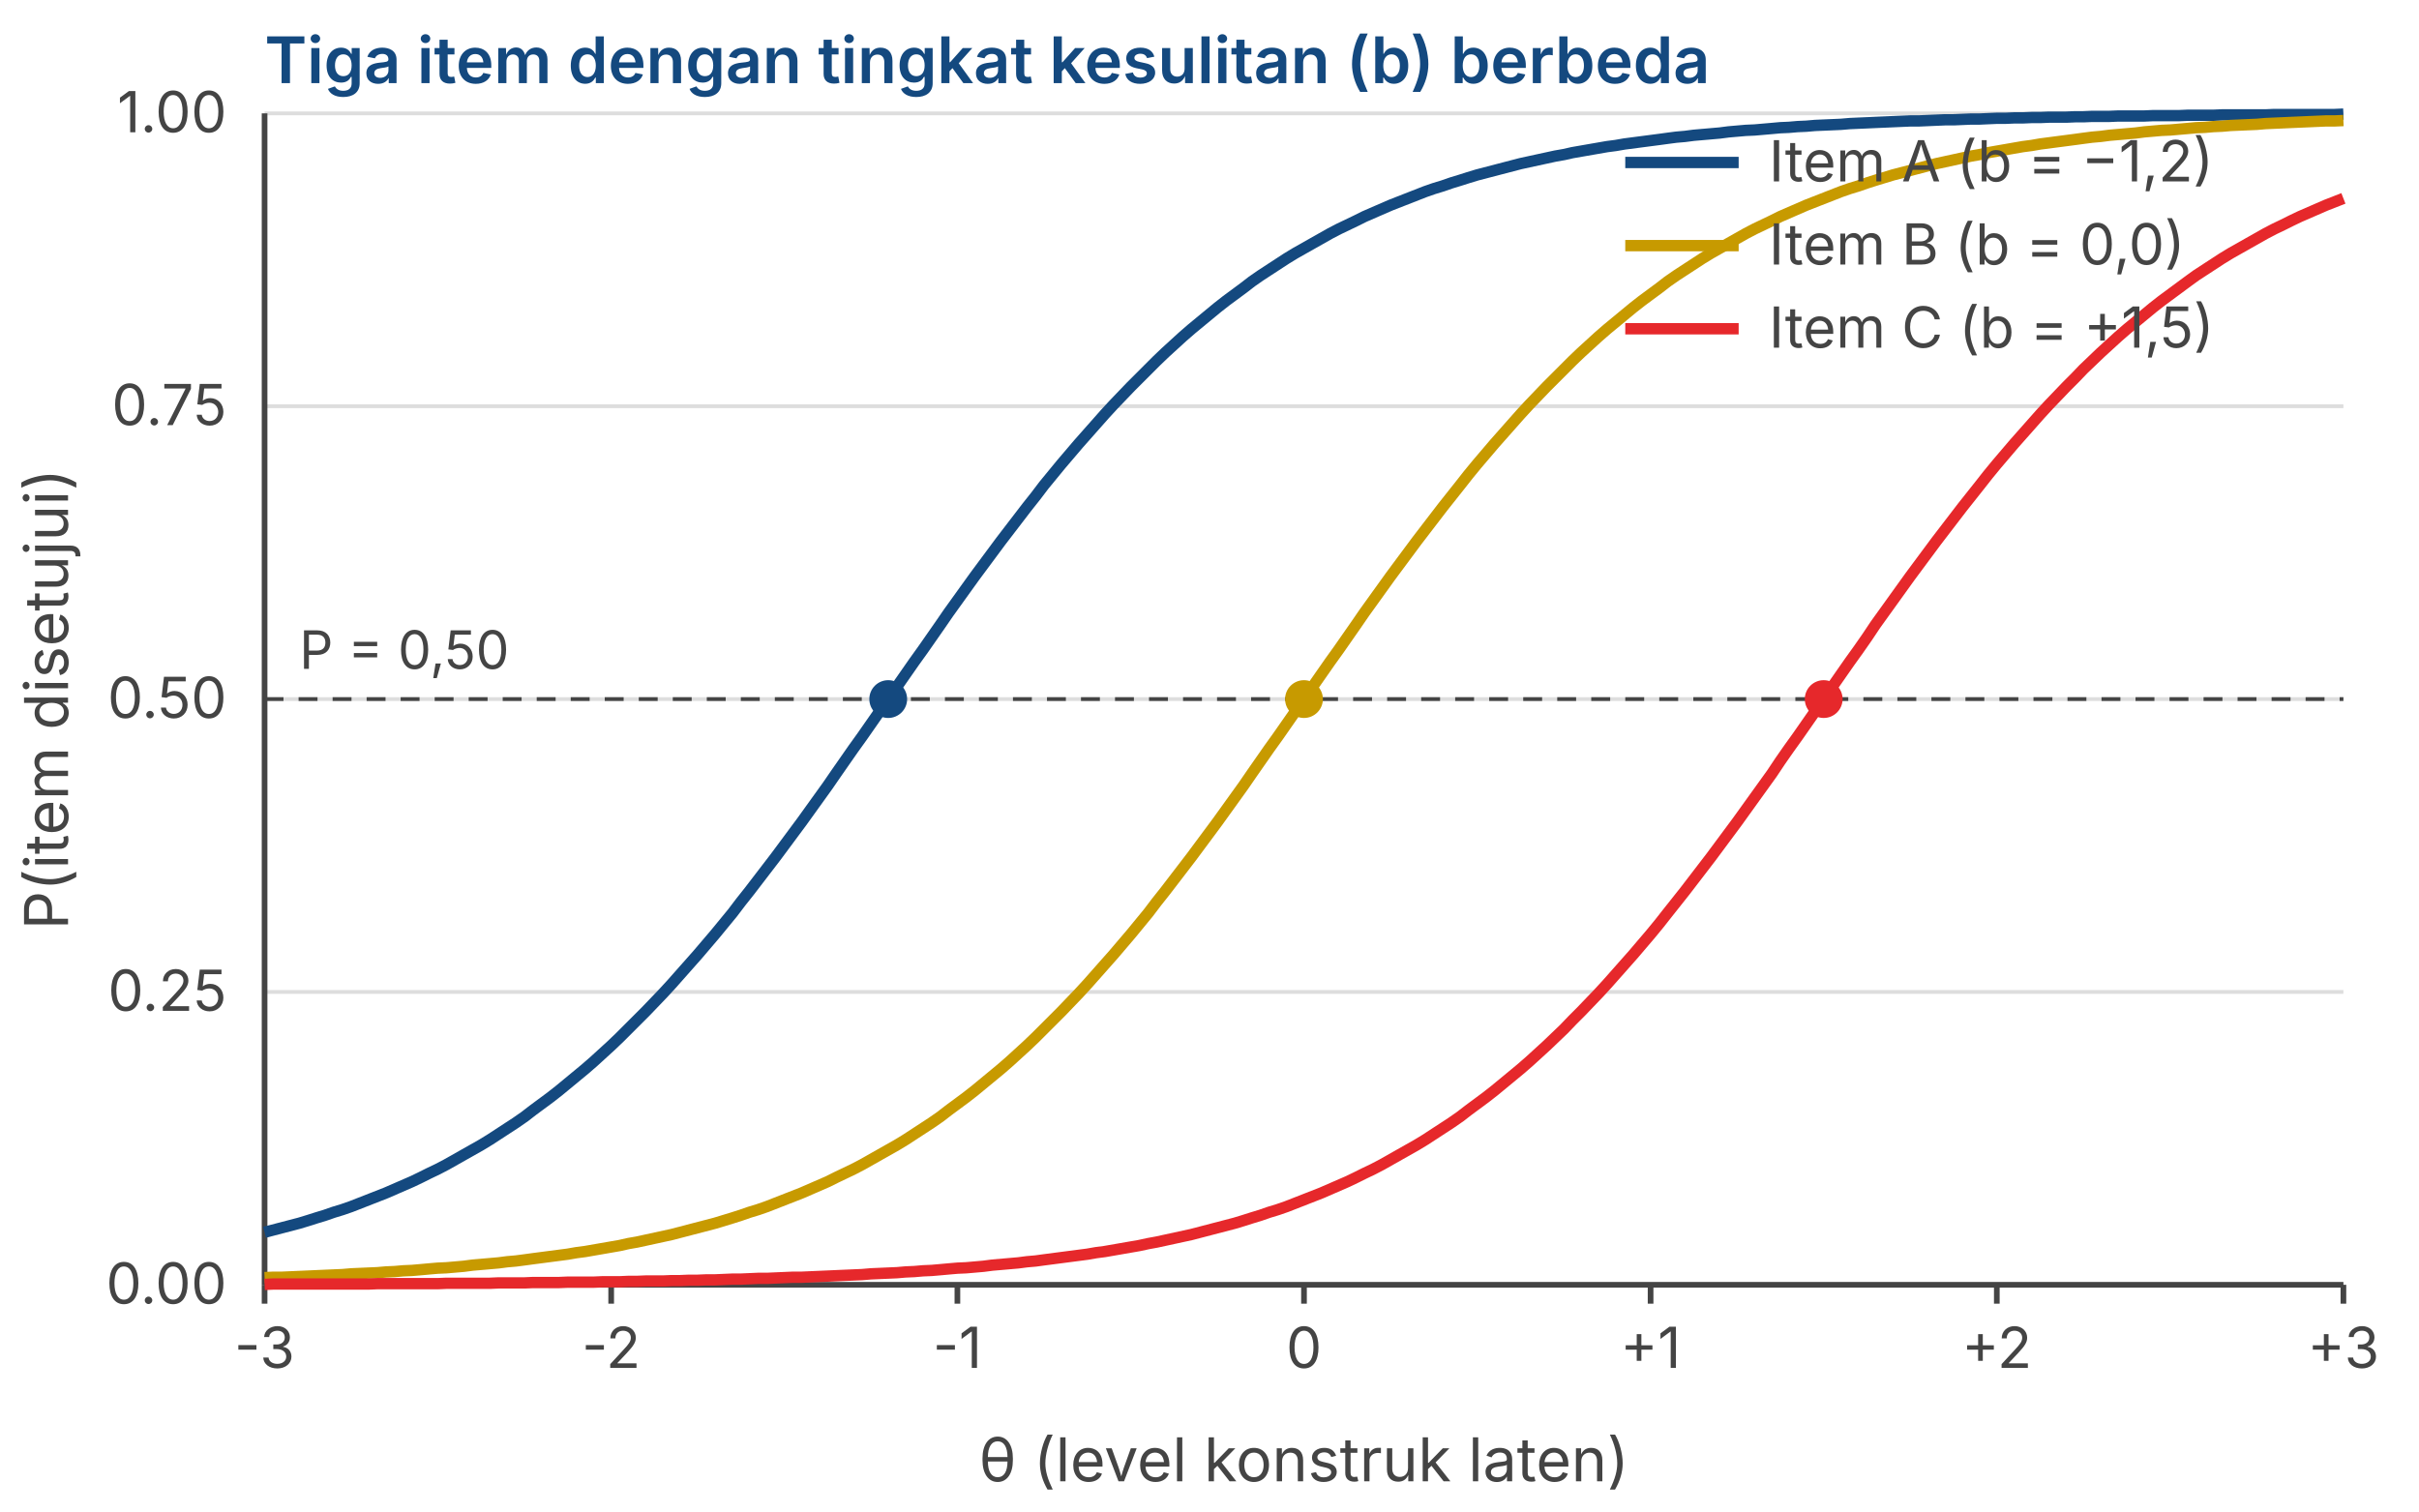
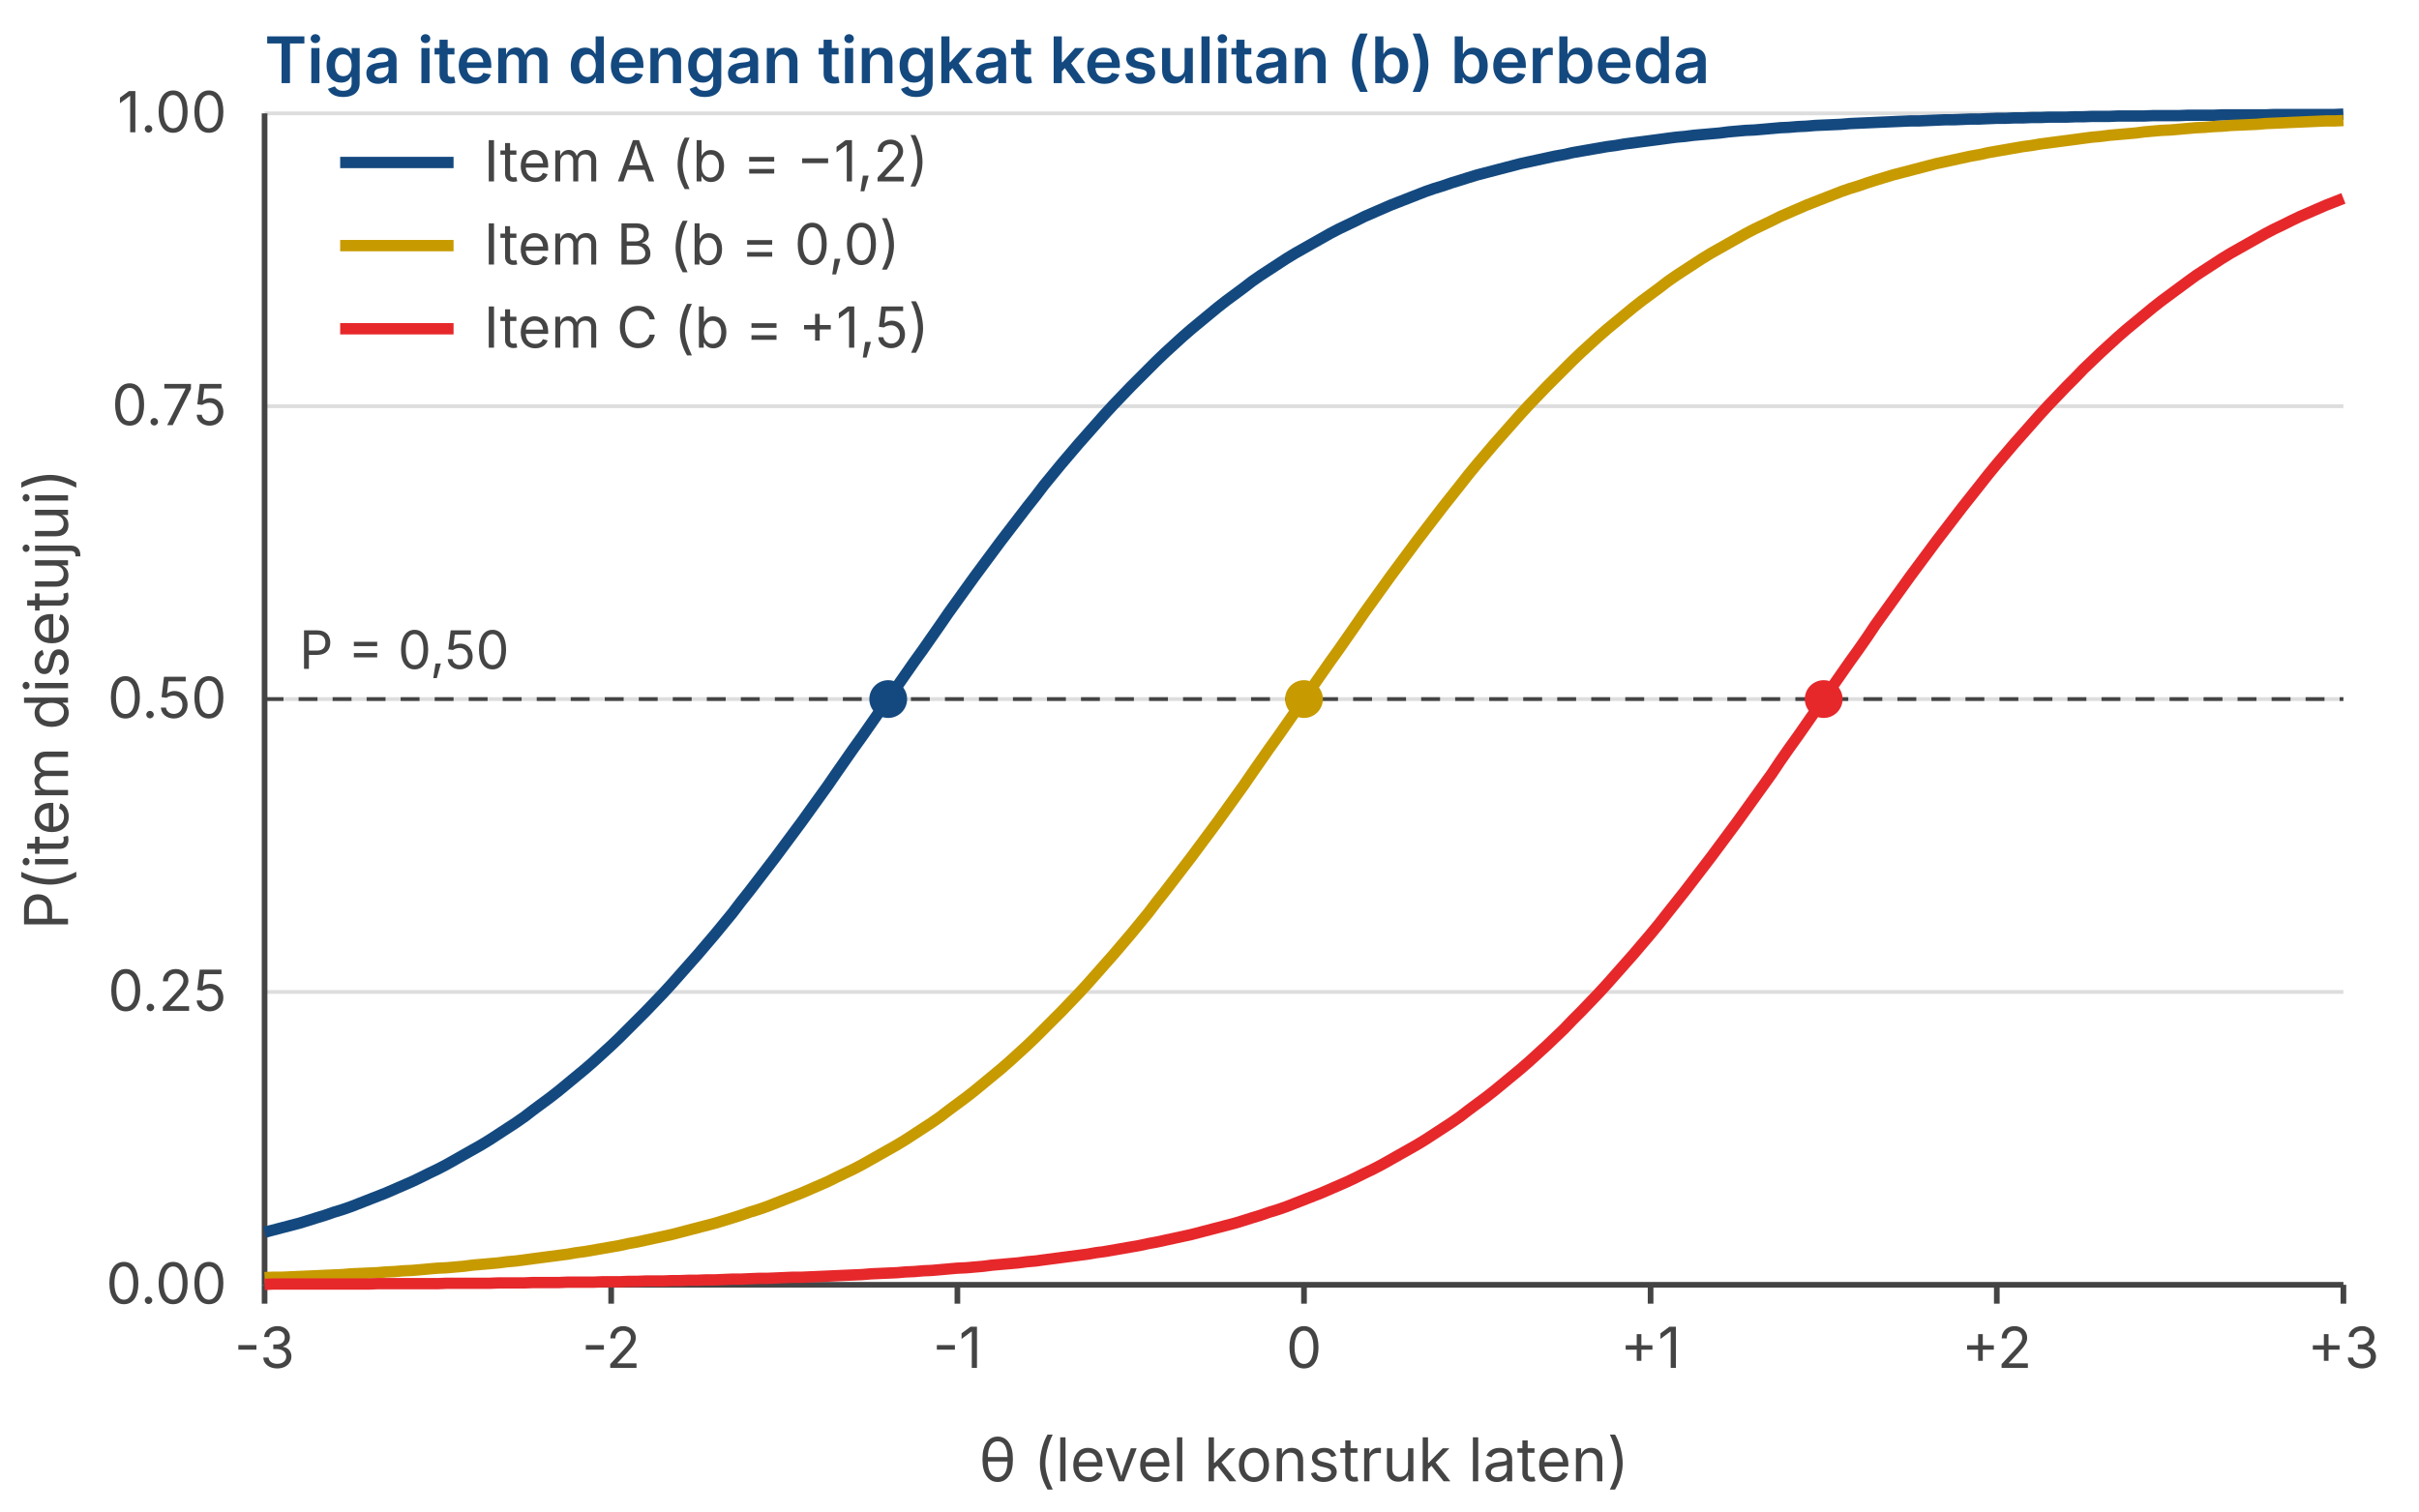
<svg xmlns="http://www.w3.org/2000/svg" width="640" height="400" viewBox="0 0 640 400" font-family="Segoe UI, Inter, Helvetica, sans-serif">
  <line x1="70" y1="340.0" x2="620" y2="340.0" stroke="#DDDDDD" stroke-width="1" />
  <line x1="70" y1="262.5" x2="620" y2="262.5" stroke="#DDDDDD" stroke-width="1" />
  <line x1="70" y1="185.0" x2="620" y2="185.0" stroke="#DDDDDD" stroke-width="1" />
  <line x1="70" y1="107.5" x2="620" y2="107.5" stroke="#DDDDDD" stroke-width="1" />
  <line x1="70" y1="30.0" x2="620" y2="30.0" stroke="#DDDDDD" stroke-width="1" />
  <line x1="70" y1="340" x2="620" y2="340" stroke="#444444" stroke-width="1.5" />
  <line x1="70" y1="30" x2="70" y2="340" stroke="#444444" stroke-width="1.5" />
  <line x1="70.0" y1="340" x2="70.0" y2="345" stroke="#444444" stroke-width="1.5" />
  <text x="70.0" y="362" font-size="15" fill="#444444" text-anchor="middle">-3</text>
  <line x1="161.7" y1="340" x2="161.7" y2="345" stroke="#444444" stroke-width="1.5" />
  <text x="161.7" y="362" font-size="15" fill="#444444" text-anchor="middle">-2</text>
  <line x1="253.3" y1="340" x2="253.3" y2="345" stroke="#444444" stroke-width="1.5" />
  <text x="253.3" y="362" font-size="15" fill="#444444" text-anchor="middle">-1</text>
  <line x1="345.0" y1="340" x2="345.0" y2="345" stroke="#444444" stroke-width="1.5" />
  <text x="345.0" y="362" font-size="15" fill="#444444" text-anchor="middle">0</text>
  <line x1="436.7" y1="340" x2="436.7" y2="345" stroke="#444444" stroke-width="1.5" />
  <text x="436.7" y="362" font-size="15" fill="#444444" text-anchor="middle">+1</text>
  <line x1="528.3" y1="340" x2="528.3" y2="345" stroke="#444444" stroke-width="1.5" />
  <text x="528.3" y="362" font-size="15" fill="#444444" text-anchor="middle">+2</text>
  <line x1="620.0" y1="340" x2="620.0" y2="345" stroke="#444444" stroke-width="1.5" />
  <text x="620.0" y="362" font-size="15" fill="#444444" text-anchor="middle">+3</text>
  <text x="60" y="345.0" font-size="15" fill="#444444" text-anchor="end">0.00</text>
  <text x="60" y="267.5" font-size="15" fill="#444444" text-anchor="end">0.25</text>
  <text x="60" y="190.0" font-size="15" fill="#444444" text-anchor="end">0.50</text>
  <text x="60" y="112.5" font-size="15" fill="#444444" text-anchor="end">0.75</text>
  <text x="60" y="35.0" font-size="15" fill="#444444" text-anchor="end">1.00</text>
  <text x="345" y="392" font-size="16" fill="#444444" text-anchor="middle">θ  (level konstruk laten)</text>
  <text x="18" y="185" font-size="16" fill="#444444" text-anchor="middle" transform="rotate(-90 18 185)">P(item disetujui)</text>
  <text x="70" y="22" font-size="17" font-weight="600" fill="#14497F">Tiga item dengan tingkat kesulitan (b) berbeda</text>
  <line x1="70" y1="185.0" x2="620" y2="185.0" stroke="#444444" stroke-width="1" stroke-dasharray="5 4" />
  <path d="M70.0,326.1 L72.3,325.5 L74.6,324.9 L76.9,324.3 L79.2,323.7 L81.5,323.0 L83.7,322.3 L86.0,321.6 L88.3,320.8 L90.6,320.1 L92.9,319.3 L95.2,318.4 L97.5,317.5 L99.8,316.6 L102.1,315.7 L104.4,314.7 L106.7,313.7 L109.0,312.7 L111.3,311.6 L113.5,310.5 L115.8,309.4 L118.1,308.2 L120.4,306.9 L122.7,305.6 L125.0,304.3 L127.3,303.0 L129.6,301.6 L131.9,300.1 L134.2,298.6 L136.5,297.1 L138.8,295.5 L141.0,293.8 L143.3,292.1 L145.6,290.4 L147.9,288.6 L150.2,286.7 L152.5,284.8 L154.8,282.9 L157.1,280.9 L159.4,278.8 L161.7,276.7 L164.0,274.5 L166.2,272.3 L168.5,270.0 L170.8,267.7 L173.1,265.3 L175.4,262.9 L177.7,260.4 L180.0,257.8 L182.3,255.2 L184.6,252.6 L186.9,249.9 L189.2,247.2 L191.5,244.4 L193.8,241.6 L196.0,238.7 L198.3,235.8 L200.6,232.8 L202.9,229.8 L205.2,226.8 L207.5,223.7 L209.8,220.6 L212.1,217.5 L214.4,214.3 L216.7,211.1 L219.0,207.9 L221.2,204.7 L223.5,201.4 L225.8,198.1 L228.1,194.9 L230.4,191.6 L232.7,188.3 L235.0,185.0 L237.3,181.7 L239.6,178.4 L241.9,175.1 L244.2,171.9 L246.5,168.6 L248.8,165.3 L251.0,162.1 L253.3,158.9 L255.6,155.7 L257.9,152.5 L260.2,149.4 L262.5,146.3 L264.8,143.2 L267.1,140.2 L269.4,137.2 L271.7,134.2 L274.0,131.3 L276.2,128.4 L278.5,125.6 L280.8,122.8 L283.1,120.1 L285.4,117.4 L287.7,114.8 L290.0,112.2 L292.3,109.6 L294.6,107.1 L296.9,104.7 L299.2,102.3 L301.5,100.0 L303.8,97.7 L306.0,95.5 L308.3,93.3 L310.6,91.2 L312.9,89.1 L315.2,87.1 L317.5,85.2 L319.8,83.3 L322.1,81.4 L324.4,79.6 L326.7,77.9 L329.0,76.2 L331.2,74.5 L333.5,72.9 L335.8,71.4 L338.1,69.9 L340.4,68.4 L342.7,67.0 L345.0,65.7 L347.3,64.4 L349.6,63.1 L351.9,61.8 L354.2,60.6 L356.5,59.5 L358.8,58.4 L361.0,57.3 L363.3,56.3 L365.6,55.3 L367.9,54.3 L370.2,53.4 L372.5,52.5 L374.8,51.6 L377.1,50.7 L379.4,49.9 L381.7,49.2 L384.0,48.4 L386.3,47.7 L388.5,47.0 L390.8,46.3 L393.1,45.7 L395.4,45.1 L397.7,44.5 L400.0,43.9 L402.3,43.3 L404.6,42.8 L406.9,42.3 L409.2,41.8 L411.5,41.3 L413.8,40.9 L416.0,40.4 L418.3,40.0 L420.6,39.6 L422.9,39.2 L425.2,38.8 L427.5,38.5 L429.8,38.1 L432.1,37.8 L434.4,37.5 L436.7,37.2 L439.0,36.9 L441.2,36.6 L443.5,36.3 L445.8,36.1 L448.1,35.8 L450.4,35.6 L452.7,35.4 L455.0,35.2 L457.3,34.9 L459.6,34.7 L461.9,34.5 L464.2,34.4 L466.5,34.2 L468.8,34.0 L471.0,33.8 L473.3,33.7 L475.6,33.5 L477.9,33.4 L480.2,33.2 L482.5,33.1 L484.8,33.0 L487.1,32.9 L489.4,32.7 L491.7,32.6 L494.0,32.5 L496.2,32.4 L498.5,32.3 L500.8,32.2 L503.1,32.1 L505.4,32.0 L507.7,32.0 L510.0,31.9 L512.3,31.8 L514.6,31.7 L516.9,31.7 L519.2,31.6 L521.5,31.5 L523.8,31.5 L526.0,31.4 L528.3,31.3 L530.6,31.3 L532.9,31.2 L535.2,31.2 L537.5,31.1 L539.8,31.1 L542.1,31.0 L544.4,31.0 L546.7,31.0 L549.0,30.9 L551.2,30.9 L553.5,30.8 L555.8,30.8 L558.1,30.8 L560.4,30.7 L562.7,30.7 L565.0,30.7 L567.3,30.7 L569.6,30.6 L571.9,30.6 L574.2,30.6 L576.5,30.6 L578.8,30.5 L581.0,30.5 L583.3,30.5 L585.6,30.5 L587.9,30.4 L590.2,30.4 L592.5,30.4 L594.8,30.4 L597.1,30.4 L599.4,30.4 L601.7,30.3 L604.0,30.3 L606.2,30.3 L608.5,30.3 L610.8,30.3 L613.1,30.3 L615.4,30.3 L617.7,30.3 L620.0,30.2" fill="none" stroke="#14497F" stroke-width="3" />
  <circle cx="235.0" cy="185.0" r="5" fill="#14497F" />
  <path d="M70.0,338.1 L72.3,338.0 L74.6,338.0 L76.9,337.9 L79.2,337.8 L81.5,337.7 L83.7,337.6 L86.0,337.5 L88.3,337.4 L90.6,337.3 L92.9,337.1 L95.2,337.0 L97.5,336.9 L99.8,336.8 L102.1,336.6 L104.4,336.5 L106.7,336.3 L109.0,336.2 L111.3,336.0 L113.5,335.8 L115.8,335.6 L118.1,335.5 L120.4,335.3 L122.7,335.1 L125.0,334.8 L127.3,334.6 L129.6,334.4 L131.9,334.2 L134.2,333.9 L136.5,333.7 L138.8,333.4 L141.0,333.1 L143.3,332.8 L145.6,332.5 L147.9,332.2 L150.2,331.9 L152.5,331.5 L154.8,331.2 L157.1,330.8 L159.4,330.4 L161.7,330.0 L164.0,329.6 L166.2,329.1 L168.5,328.7 L170.8,328.2 L173.1,327.7 L175.4,327.2 L177.7,326.7 L180.0,326.1 L182.3,325.5 L184.6,324.9 L186.9,324.3 L189.2,323.7 L191.5,323.0 L193.8,322.3 L196.0,321.6 L198.3,320.8 L200.6,320.1 L202.9,319.3 L205.2,318.4 L207.5,317.5 L209.8,316.6 L212.1,315.7 L214.4,314.7 L216.7,313.7 L219.0,312.7 L221.2,311.6 L223.5,310.5 L225.8,309.4 L228.1,308.2 L230.4,306.9 L232.7,305.6 L235.0,304.3 L237.3,303.0 L239.6,301.6 L241.9,300.1 L244.2,298.6 L246.5,297.1 L248.8,295.5 L251.0,293.8 L253.3,292.1 L255.6,290.4 L257.9,288.6 L260.2,286.7 L262.5,284.8 L264.8,282.9 L267.1,280.9 L269.4,278.8 L271.7,276.7 L274.0,274.5 L276.2,272.3 L278.5,270.0 L280.8,267.7 L283.1,265.3 L285.4,262.9 L287.7,260.4 L290.0,257.8 L292.3,255.2 L294.6,252.6 L296.9,249.9 L299.2,247.2 L301.5,244.4 L303.8,241.6 L306.0,238.7 L308.3,235.8 L310.6,232.8 L312.9,229.8 L315.2,226.8 L317.5,223.7 L319.8,220.6 L322.1,217.5 L324.4,214.3 L326.7,211.1 L329.0,207.9 L331.2,204.7 L333.5,201.4 L335.8,198.1 L338.1,194.9 L340.4,191.6 L342.7,188.3 L345.0,185.0 L347.3,181.7 L349.6,178.4 L351.9,175.1 L354.2,171.9 L356.5,168.6 L358.8,165.3 L361.0,162.1 L363.3,158.9 L365.6,155.7 L367.9,152.5 L370.2,149.4 L372.5,146.3 L374.8,143.2 L377.1,140.2 L379.4,137.2 L381.7,134.2 L384.0,131.3 L386.3,128.4 L388.5,125.6 L390.8,122.8 L393.1,120.1 L395.4,117.4 L397.7,114.8 L400.0,112.2 L402.3,109.6 L404.6,107.1 L406.9,104.7 L409.2,102.3 L411.5,100.0 L413.8,97.7 L416.0,95.5 L418.3,93.3 L420.6,91.2 L422.9,89.1 L425.2,87.1 L427.5,85.2 L429.8,83.3 L432.1,81.4 L434.4,79.6 L436.7,77.9 L439.0,76.2 L441.2,74.5 L443.5,72.9 L445.8,71.4 L448.1,69.9 L450.4,68.4 L452.7,67.0 L455.0,65.7 L457.3,64.4 L459.6,63.1 L461.9,61.8 L464.2,60.6 L466.5,59.5 L468.8,58.4 L471.0,57.3 L473.3,56.3 L475.6,55.3 L477.9,54.3 L480.2,53.4 L482.5,52.5 L484.8,51.6 L487.1,50.7 L489.4,49.9 L491.7,49.2 L494.0,48.4 L496.2,47.7 L498.5,47.0 L500.8,46.3 L503.1,45.7 L505.4,45.1 L507.7,44.5 L510.0,43.9 L512.3,43.3 L514.6,42.8 L516.9,42.3 L519.2,41.8 L521.5,41.3 L523.8,40.9 L526.0,40.4 L528.3,40.0 L530.6,39.6 L532.9,39.2 L535.2,38.8 L537.5,38.5 L539.8,38.1 L542.1,37.8 L544.4,37.5 L546.7,37.2 L549.0,36.9 L551.2,36.6 L553.5,36.3 L555.8,36.1 L558.1,35.8 L560.4,35.6 L562.7,35.4 L565.0,35.2 L567.3,34.9 L569.6,34.7 L571.9,34.5 L574.2,34.4 L576.5,34.2 L578.8,34.0 L581.0,33.8 L583.3,33.7 L585.6,33.5 L587.9,33.4 L590.2,33.2 L592.5,33.1 L594.8,33.0 L597.1,32.9 L599.4,32.7 L601.7,32.6 L604.0,32.5 L606.2,32.4 L608.5,32.3 L610.8,32.2 L613.1,32.1 L615.4,32.0 L617.7,32.0 L620.0,31.9" fill="none" stroke="#C79A00" stroke-width="3" />
  <circle cx="345.0" cy="185.0" r="5" fill="#C79A00" />
  <path d="M70.0,339.9 L72.3,339.8 L74.6,339.8 L76.9,339.8 L79.2,339.8 L81.5,339.8 L83.7,339.8 L86.0,339.8 L88.3,339.8 L90.6,339.8 L92.9,339.8 L95.2,339.8 L97.5,339.8 L99.8,339.7 L102.1,339.7 L104.4,339.7 L106.7,339.7 L109.0,339.7 L111.3,339.7 L113.5,339.7 L115.8,339.7 L118.1,339.6 L120.4,339.6 L122.7,339.6 L125.0,339.6 L127.3,339.6 L129.6,339.6 L131.9,339.5 L134.2,339.5 L136.5,339.5 L138.8,339.5 L141.0,339.4 L143.3,339.4 L145.6,339.4 L147.9,339.4 L150.2,339.3 L152.5,339.3 L154.8,339.3 L157.1,339.3 L159.4,339.2 L161.7,339.2 L164.0,339.2 L166.2,339.1 L168.5,339.1 L170.8,339.0 L173.1,339.0 L175.4,339.0 L177.7,338.9 L180.0,338.9 L182.3,338.8 L184.6,338.8 L186.9,338.7 L189.2,338.7 L191.5,338.6 L193.8,338.5 L196.0,338.5 L198.3,338.4 L200.6,338.3 L202.9,338.3 L205.2,338.2 L207.5,338.1 L209.8,338.0 L212.1,338.0 L214.4,337.9 L216.7,337.8 L219.0,337.7 L221.2,337.6 L223.5,337.5 L225.8,337.4 L228.1,337.3 L230.4,337.1 L232.7,337.0 L235.0,336.9 L237.3,336.8 L239.6,336.6 L241.9,336.5 L244.2,336.3 L246.5,336.2 L248.8,336.0 L251.0,335.8 L253.3,335.6 L255.6,335.5 L257.9,335.3 L260.2,335.1 L262.5,334.8 L264.8,334.6 L267.1,334.4 L269.4,334.2 L271.7,333.9 L274.0,333.7 L276.2,333.4 L278.5,333.1 L280.8,332.8 L283.1,332.5 L285.4,332.2 L287.7,331.9 L290.0,331.5 L292.3,331.2 L294.6,330.8 L296.9,330.4 L299.2,330.0 L301.5,329.6 L303.8,329.1 L306.0,328.7 L308.3,328.2 L310.6,327.7 L312.9,327.2 L315.2,326.7 L317.5,326.1 L319.8,325.5 L322.1,324.9 L324.4,324.3 L326.7,323.7 L329.0,323.0 L331.2,322.3 L333.5,321.6 L335.8,320.8 L338.1,320.1 L340.4,319.3 L342.7,318.4 L345.0,317.5 L347.3,316.6 L349.6,315.7 L351.9,314.7 L354.2,313.7 L356.5,312.7 L358.8,311.6 L361.0,310.5 L363.3,309.4 L365.6,308.2 L367.9,306.9 L370.2,305.6 L372.5,304.3 L374.8,303.0 L377.1,301.6 L379.4,300.1 L381.7,298.6 L384.0,297.1 L386.3,295.5 L388.5,293.8 L390.8,292.1 L393.1,290.4 L395.4,288.6 L397.7,286.7 L400.0,284.8 L402.3,282.9 L404.6,280.9 L406.9,278.8 L409.2,276.7 L411.5,274.5 L413.8,272.3 L416.0,270.0 L418.3,267.7 L420.6,265.3 L422.9,262.9 L425.2,260.4 L427.5,257.8 L429.8,255.2 L432.1,252.6 L434.4,249.9 L436.7,247.2 L439.0,244.4 L441.2,241.6 L443.5,238.7 L445.8,235.8 L448.1,232.8 L450.4,229.8 L452.7,226.8 L455.0,223.7 L457.3,220.6 L459.6,217.5 L461.9,214.3 L464.2,211.1 L466.5,207.9 L468.8,204.7 L471.0,201.4 L473.3,198.1 L475.6,194.9 L477.9,191.6 L480.2,188.3 L482.5,185.0 L484.8,181.7 L487.1,178.4 L489.4,175.1 L491.7,171.9 L494.0,168.6 L496.2,165.3 L498.5,162.1 L500.8,158.9 L503.1,155.7 L505.4,152.5 L507.7,149.4 L510.0,146.3 L512.3,143.2 L514.6,140.2 L516.9,137.2 L519.2,134.2 L521.5,131.3 L523.8,128.4 L526.0,125.6 L528.3,122.8 L530.6,120.1 L532.9,117.4 L535.2,114.8 L537.5,112.2 L539.8,109.6 L542.1,107.1 L544.4,104.7 L546.7,102.3 L549.0,100.0 L551.2,97.7 L553.5,95.5 L555.8,93.3 L558.1,91.2 L560.4,89.1 L562.7,87.1 L565.0,85.2 L567.3,83.3 L569.6,81.4 L571.9,79.6 L574.2,77.9 L576.5,76.2 L578.8,74.5 L581.0,72.9 L583.3,71.4 L585.6,69.9 L587.9,68.4 L590.2,67.0 L592.5,65.7 L594.8,64.4 L597.1,63.1 L599.4,61.8 L601.7,60.6 L604.0,59.5 L606.2,58.4 L608.5,57.3 L610.8,56.3 L613.1,55.3 L615.4,54.3 L617.7,53.4 L620.0,52.5" fill="none" stroke="#E6282B" stroke-width="3" />
  <circle cx="482.5" cy="185.0" r="5" fill="#E6282B" />
-   <line x1="430" y1="43" x2="460" y2="43" stroke="#14497F" stroke-width="3" />
-   <text x="468" y="48" font-size="15" fill="#444444">Item A  (b = −1,2)</text>
-   <line x1="430" y1="65" x2="460" y2="65" stroke="#C79A00" stroke-width="3" />
-   <text x="468" y="70" font-size="15" fill="#444444">Item B  (b = 0,0)</text>
-   <line x1="430" y1="87" x2="460" y2="87" stroke="#E6282B" stroke-width="3" />
-   <text x="468" y="92" font-size="15" fill="#444444">Item C  (b = +1,5)</text>
+   <line x1="90" y1="43" x2="120" y2="43" stroke="#14497F" stroke-width="3" />
+   <text x="128" y="48" font-size="15" fill="#444444">Item A  (b = −1,2)</text>
+   <line x1="90" y1="65" x2="120" y2="65" stroke="#C79A00" stroke-width="3" />
+   <text x="128" y="70" font-size="15" fill="#444444">Item B  (b = 0,0)</text>
+   <line x1="90" y1="87" x2="120" y2="87" stroke="#E6282B" stroke-width="3" />
+   <text x="128" y="92" font-size="15" fill="#444444">Item C  (b = +1,5)</text>
  <text x="79.2" y="177.0" font-size="14" fill="#444444">P = 0,50</text>
</svg>
